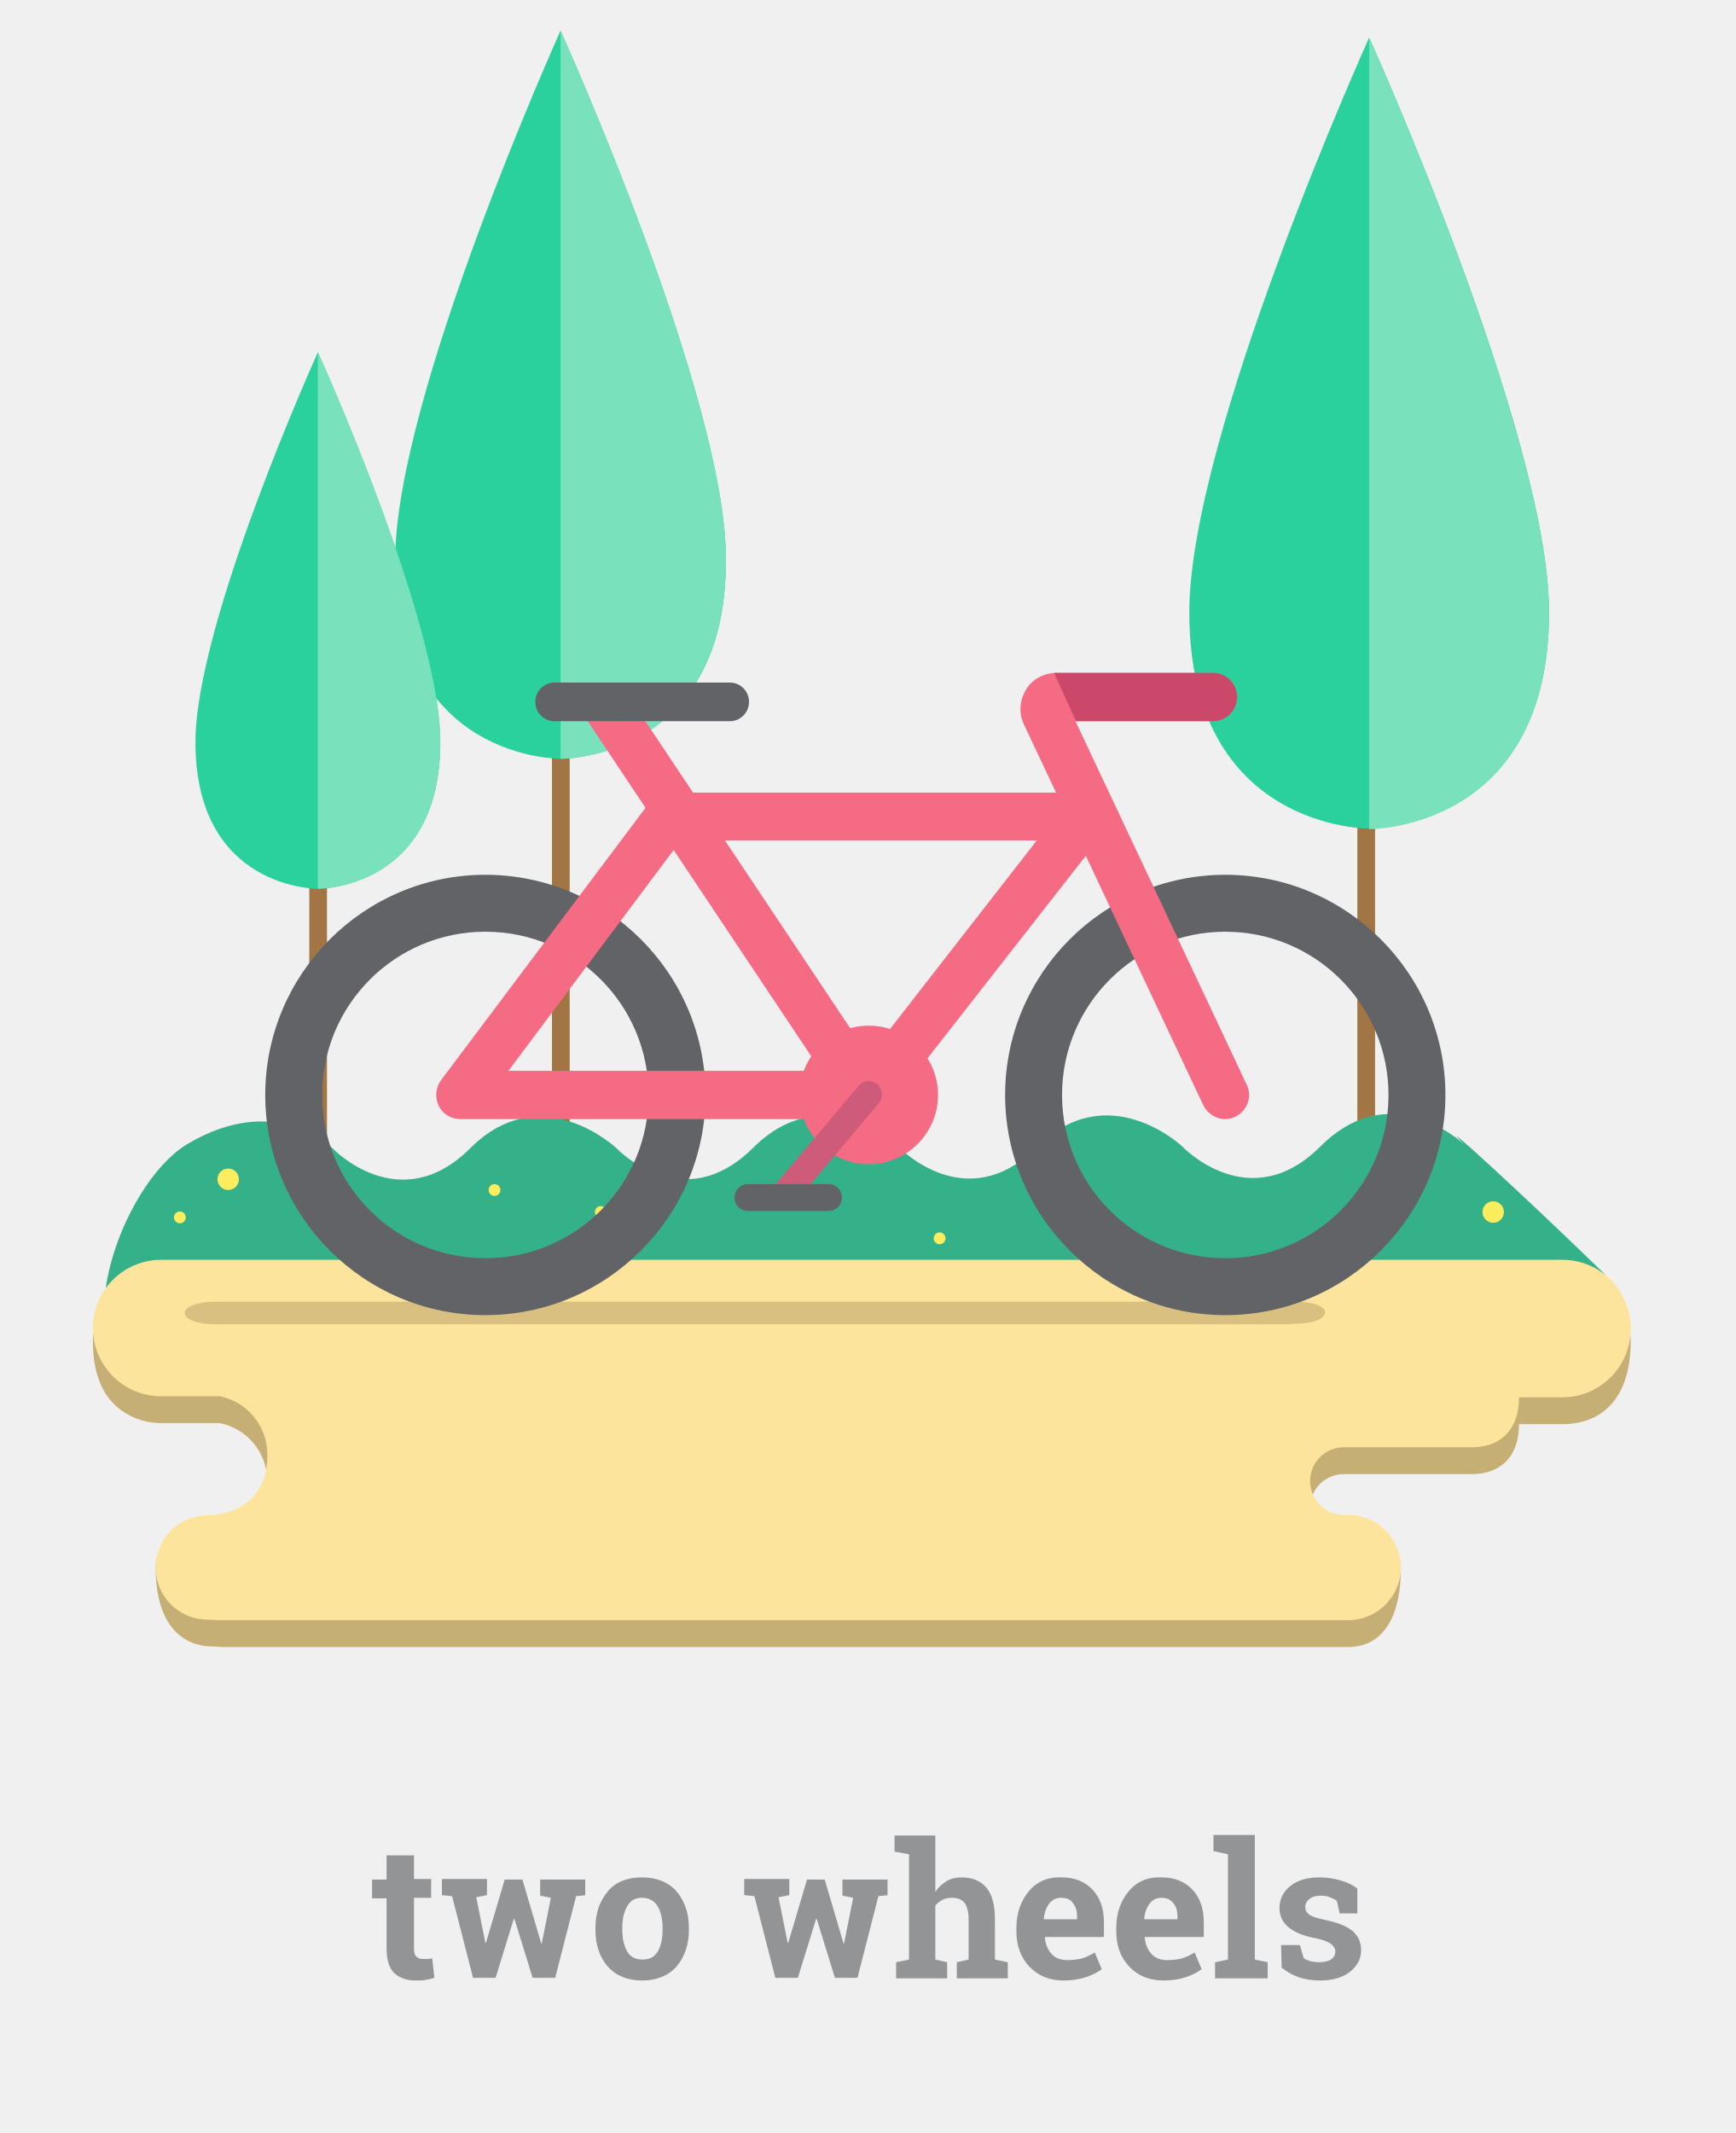
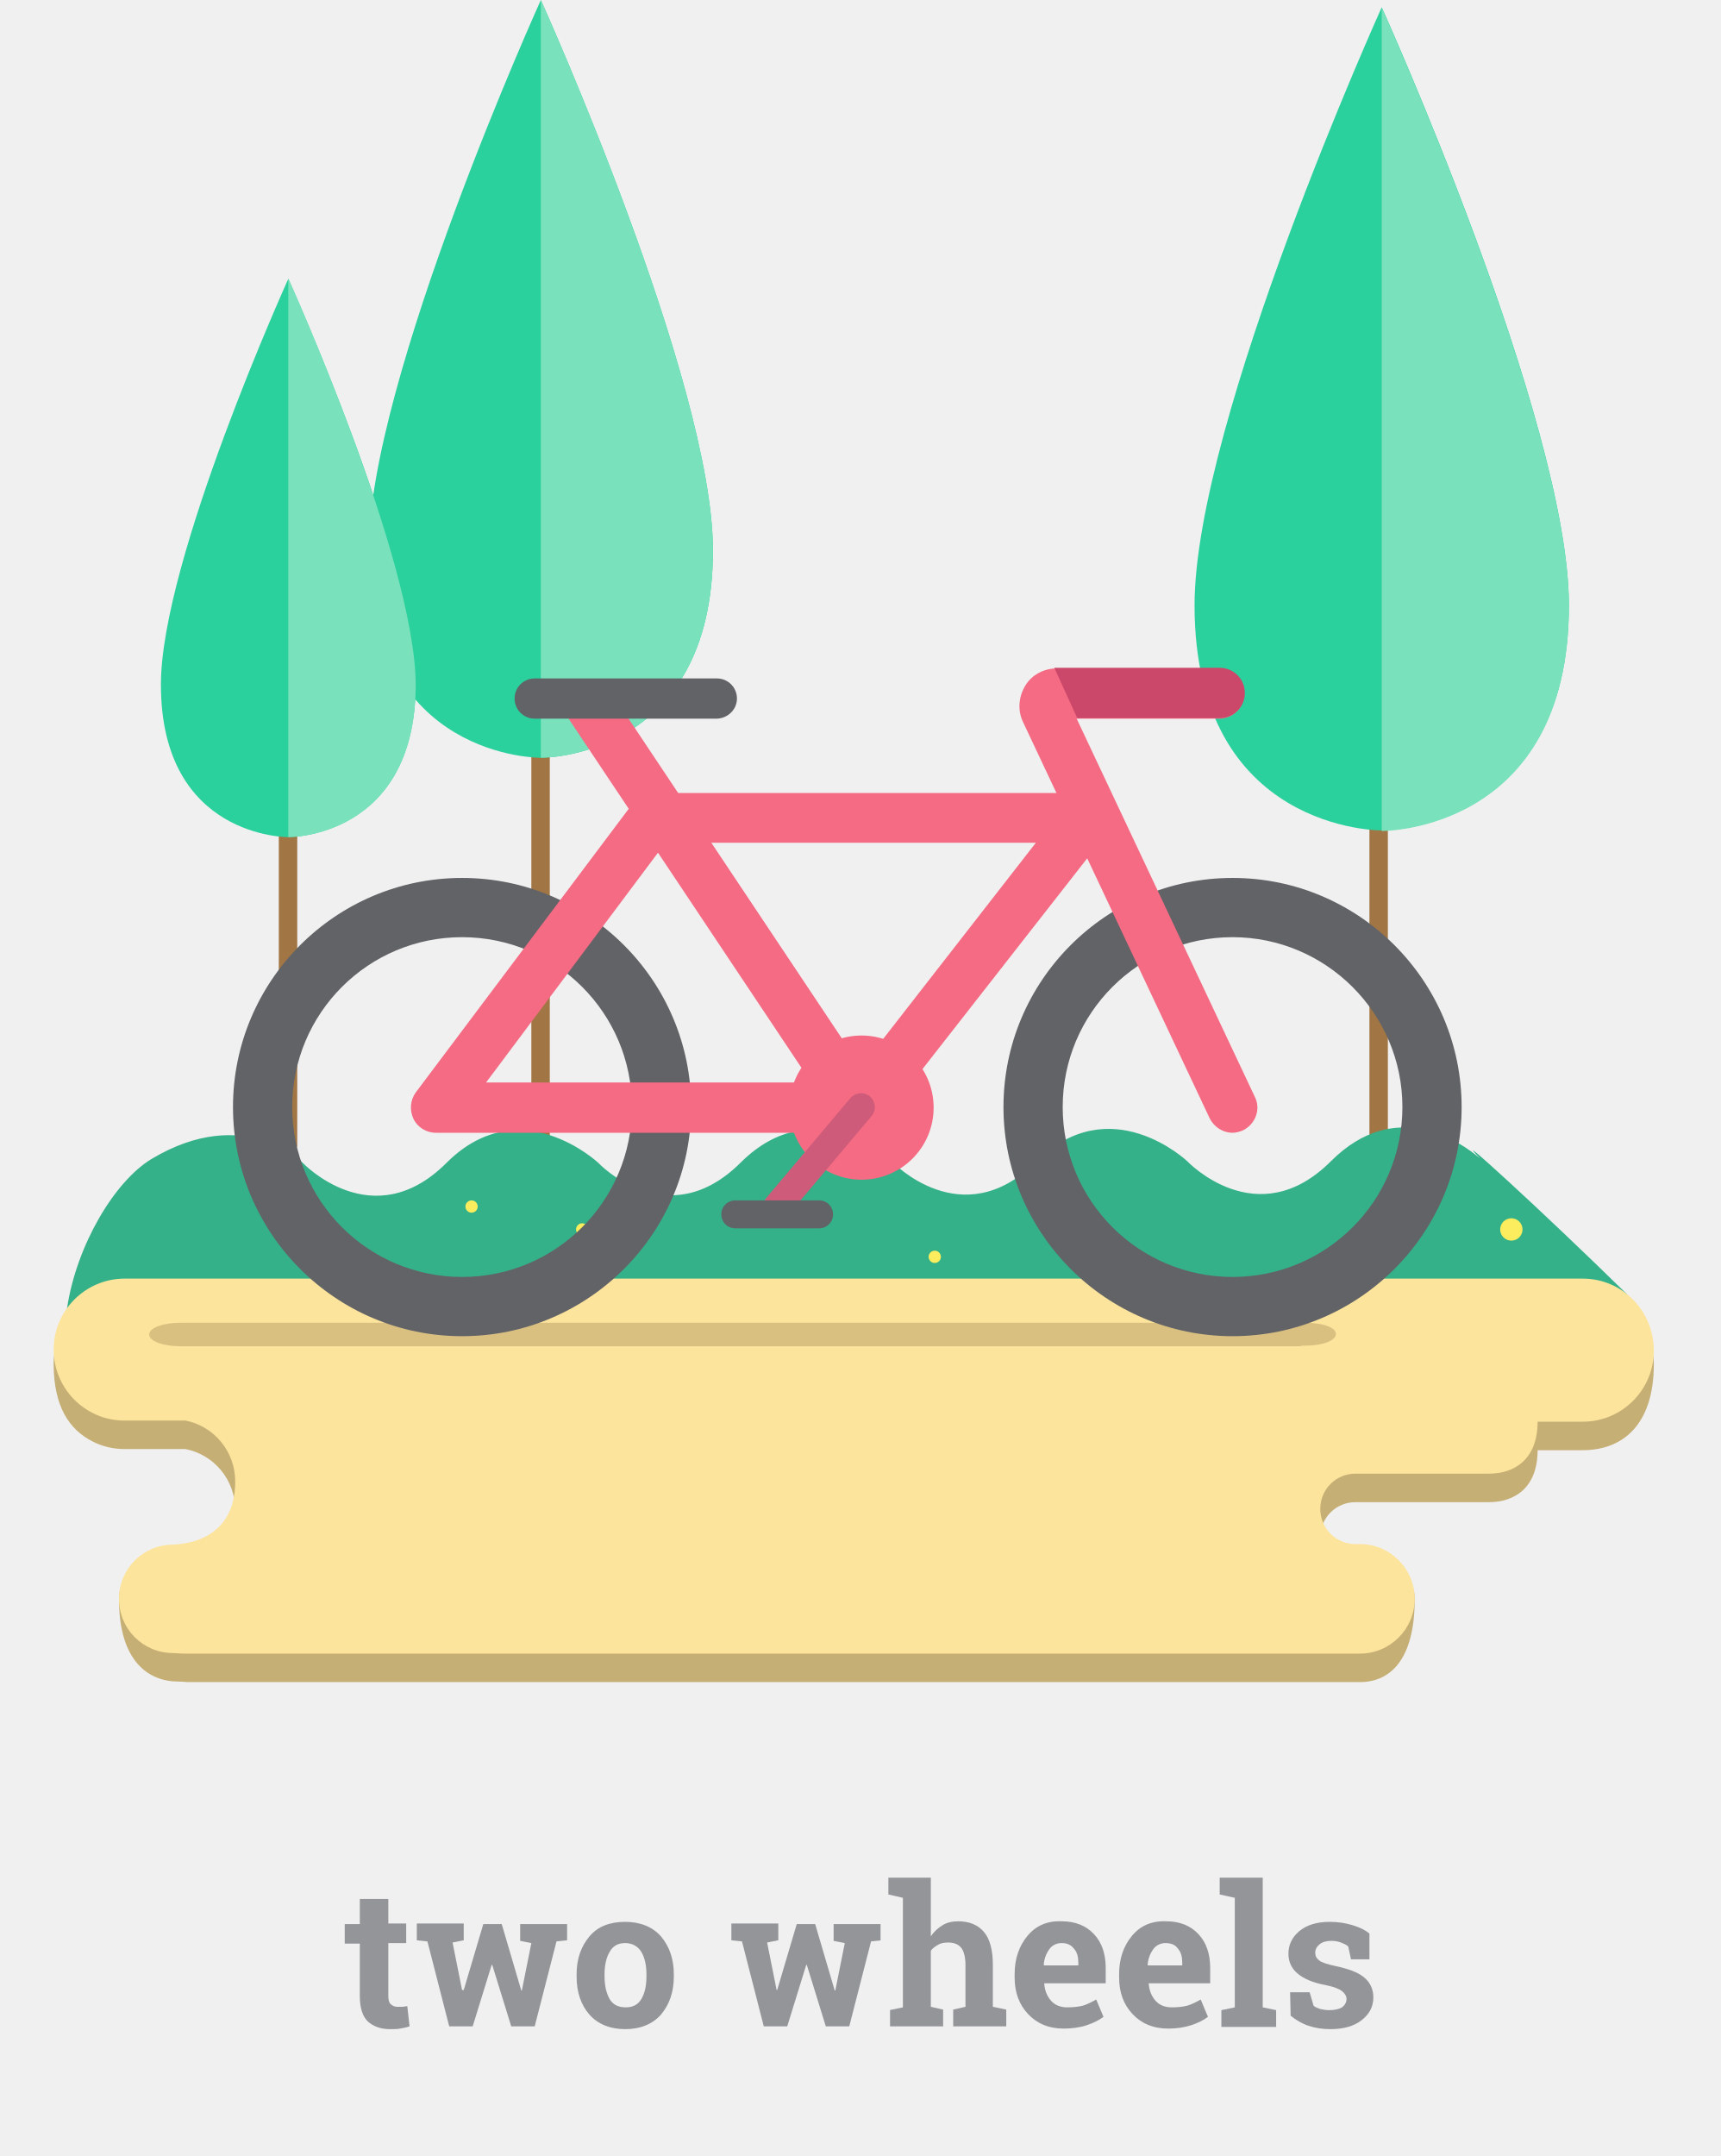
- <svg xmlns="http://www.w3.org/2000/svg" version="1.1" id="Layer_1" x="0px" y="0px" viewBox="0 0 323.3 397.2" style="enable-background:new 0 0 323.3 397.2;" xml:space="preserve">
+ <svg xmlns="http://www.w3.org/2000/svg" version="1.1" id="Layer_1" x="0px" y="0px" viewBox="0 0 308 385.8" style="enable-background:new 0 0 308 385.8;" xml:space="preserve">
  <style type="text/css">
- 	.st0{fill:#C6AF75;}
- 	.st1{fill:#A17644;}
- 	.st2{fill:#2AD19D;}
- 	.st3{fill:#79E2BC;}
- 	.st4{fill:#34B188;}
- 	.st5{fill:#FCED5E;}
- 	.st6{fill:#FDE49C;}
- 	.st7{fill:#E2CC8A;}
- 	.st8{fill:#D9C081;}
- 	.st9{fill:#626366;}
- 	.st10{fill:#F46B83;}
- 	.st11{fill:#CC486A;}
- 	.st12{fill:#CE5B79;}
- 	.st13{fill:#FFFFFF;}
- 	.st14{fill:#929496;}
- 	.st15{fill:#626467;}
- 	.st16{fill:#E6D0B8;}
- 	.st17{fill:#EE6D83;}
- 	.st18{fill:#5ABABA;}
- 	.st19{fill:#DEDEDE;}
- 	.st20{fill:#D1D3D4;}
- 	.st21{fill:#16A457;}
- 	.st22{fill:#58BD98;}
- 	.st23{fill:#F6899C;}
- 	.st24{fill:#1A9169;}
- 	.st25{fill:#AA4660;}
- 	.st26{fill-rule:evenodd;clip-rule:evenodd;fill:#F46B83;}
- 	.st27{fill:#EF6B83;}
+ 	.st0{fill:#58BD98;}
+ 	.st1{fill:#FFFFFF;}
+ 	.st2{fill:#F6899C;}
+ 	.st3{fill:#1A9169;}
+ 	.st4{fill:#2AD19D;}
+ 	.st5{fill:#F46B83;}
+ 	.st6{fill:#17916A;}
+ 	.st7{fill:#AA4660;}
+ 	.st8{fill:#3A5D87;}
+ 	.st9{fill:#527EBB;}
+ 	.st10{fill:#D82908;}
+ 	.st11{fill:#E85749;}
+ 	.st12{fill:#C6AF75;}
+ 	.st13{fill:#A17644;}
+ 	.st14{fill:#79E2BC;}
+ 	.st15{fill:#34B188;}
+ 	.st16{fill:#FCED5E;}
+ 	.st17{fill:#FDE49C;}
+ 	.st18{fill:#E2CC8A;}
+ 	.st19{fill:#D9C081;}
+ 	.st20{fill:#626366;}
+ 	.st21{fill:#CC486A;}
+ 	.st22{fill:#CE5B79;}
+ 	.st23{fill:#939598;}
+ 	.st24{fill:#626467;}
+ 	.st25{fill:#E6D0B8;}
+ 	.st26{fill:#EE6D83;}
+ 	.st27{fill:#5ABABA;}
+ 	.st28{fill:#DEDEDE;}
+ 	.st29{fill:#D1D3D4;}
+ 	.st30{fill:#16A457;}
+ 	.st31{fill:#929496;}
+ 	.st32{fill:#EE6B82;}
+ 	.st33{fill:#F66981;}
+ 	.st34{fill:#16D19B;}
+ 	.st35{fill:#24A45A;}
+ 	.st36{opacity:0.21;}
+ 	.st37{fill:#231F20;}
+ 	.st38{fill-rule:evenodd;clip-rule:evenodd;fill:#FFFFFF;}
+ 	.st39{fill:#F16D83;}
+ 	.st40{fill-rule:evenodd;clip-rule:evenodd;fill:#F56980;}
+ 	.st41{fill:#CCCCCC;}
+ 	.st42{fill:#F36D85;}
+ 	.st43{fill:#F4A6B7;}
+ 	.st44{fill:#CBCBCB;}
+ 	.st45{fill:#F06E85;}
+ 	.st46{fill:#909294;}
+ 	.st47{fill:#F56980;}
+ 	.st48{opacity:0.3;}
+ 	.st49{fill:#E2F2EB;}
</style>
  <g>
    <g>
-       <path class="st0" d="M291,239.6c-0.1,0-0.3,0-0.4,0H30.4c-0.1,0-0.3,0-0.4,0c-7,0-12.7,3-12.7,10.1c0,7.7,2.8,11.8,6.9,13.9l0,0    c0,0,0,0,0,0c1.7,0.9,3.7,1.4,5.8,1.4h10.9c5.1,1,8.9,5.5,8.9,10.9c0,11.6-11,11.2-11.1,11.3c-5.4,0-9.7-0.7-9.7,4.7    c0,11.1,5.3,14.7,10.6,14.7c0.6,0,1.7,0.1,1.7,0.1c10.6,0,178.7,0,207.8,0c0,0,1.3,0,2,0c5.4,0,9.8-4,9.8-14.8    c0-5.4-4.4-4.8-9.8-4.8c-0.2,0-0.3,0-0.4,0c-0.1,0-0.2,0-0.4,0c-3.5,0-6.3-2.8-6.3-6.3c0-3.5,2.8-6.3,6.3-6.3c0.4,0,2.4,0,3.1,0    c5,0,16.2,0,20.8,0c4.6,0,8.7-2.6,8.7-9.3h8.1c7,0,12.7-4.4,12.7-15.4C303.7,242.6,298,239.6,291,239.6z" />
+       <path class="st12" d="M283.3,233.9c-0.1,0-0.3,0-0.4,0H22.7c-0.1,0-0.3,0-0.4,0c-7,0-12.7,3-12.7,10.1c0,7.7,2.8,11.8,6.9,13.9    l0,0c0,0,0,0,0,0c1.7,0.9,3.7,1.4,5.8,1.4h10.9c5.1,1,8.9,5.5,8.9,10.9c0,11.6-11,11.2-11.1,11.3c-5.4,0-9.7-0.7-9.7,4.7    c0,11.1,5.3,14.7,10.6,14.7c0.6,0,1.7,0.1,1.7,0.1c10.6,0,178.7,0,207.8,0c0,0,1.3,0,2,0c5.4,0,9.8-4,9.8-14.8    c0-5.4-4.4-4.8-9.8-4.8c-0.2,0-0.3,0-0.4,0c-0.1,0-0.2,0-0.4,0c-3.5,0-6.3-2.8-6.3-6.3s2.8-6.3,6.3-6.3c0.4,0,2.4,0,3.1,0    c5,0,16.2,0,20.8,0c4.6,0,8.7-2.6,8.7-9.3h8.1c7,0,12.7-4.4,12.7-15.4C296,236.9,290.3,233.9,283.3,233.9z" />
    </g>
    <g>
-       <rect x="57.6" y="93.7" class="st1" width="3.3" height="127.2" />
+       <rect x="49.9" y="78" class="st13" width="3.3" height="127.2" />
    </g>
    <g>
-       <rect x="252.8" y="75.8" class="st1" width="3.3" height="147.4" />
+       <rect x="245.1" y="70.1" class="st13" width="3.3" height="147.4" />
    </g>
    <g>
-       <path class="st2" d="M255,154.3c0,0-33.5,0.3-33.5-40.3c0-32.9,33.5-107,33.5-107s33.5,74.1,33.5,107    C288.5,154.7,255,154.3,255,154.3z" />
+       <path class="st4" d="M247.3,148.6c0,0-33.5,0.3-33.5-40.3c0-32.9,33.5-107,33.5-107s33.5,74.1,33.5,107    C280.8,148.9,247.3,148.6,247.3,148.6z" />
    </g>
    <g>
-       <path class="st3" d="M255,7.1v147.3c0,0,33.5,0.3,33.5-40.3C288.5,81.2,255,7.1,255,7.1z" />
+       <path class="st14" d="M247.3,1.4v147.3c0,0,33.5,0.3,33.5-40.3C280.8,75.5,247.3,1.4,247.3,1.4z" />
    </g>
    <g>
-       <rect x="102.8" y="111.7" class="st1" width="3.3" height="120.2" />
+       <rect x="95.1" y="106" class="st13" width="3.3" height="120.2" />
    </g>
    <g>
-       <path class="st2" d="M104.4,141.3c0,0-30.8,0.3-30.8-37.1c0-30.3,30.8-98.5,30.8-98.5s30.8,68.2,30.8,98.5    C135.3,141.6,104.4,141.3,104.4,141.3z" />
+       <path class="st4" d="M96.8,135.6c0,0-30.8,0.3-30.8-37.1C65.9,68.2,96.8,0,96.8,0s30.8,68.2,30.8,98.5    C127.6,135.9,96.8,135.6,96.8,135.6z" />
    </g>
    <g>
-       <path class="st3" d="M104.4,5.7v135.6c0,0,30.8,0.3,30.8-37.1C135.3,73.9,104.4,5.7,104.4,5.7z" />
+       <path class="st14" d="M96.8,0v135.6c0,0,30.8,0.3,30.8-37.1C127.6,68.2,96.8,0,96.8,0z" />
    </g>
    <g>
-       <path class="st4" d="M272.6,213C272.6,213,272.6,213,272.6,213c-3.5-3-15.1-11.1-26.7,0.5c-13.2,13.2-25.7,0-25.7,0    s-13.8-13.1-27.1,0.1c-13.2,13.2-25.7,0-25.7,0s-13.8-13.1-27.1,0.1c-13.2,13.2-25.5,0.1-25.5,0.1s-14-13.2-27.2,0    c-13.2,13.2-25.7,0-25.7,0s-10.4-10.7-27.1-0.7c-6.6,4-13.4,15.4-15.1,26.7l1,9.8h252.5l0,0h24.1l1.6-12.3    C283.2,222,266.6,206.9,272.6,213z" />
+       <path class="st15" d="M264.9,207.3C264.9,207.3,264.9,207.3,264.9,207.3c-3.5-3-15.1-11.1-26.7,0.5c-13.2,13.2-25.7,0-25.7,0    s-13.8-13.1-27.1,0.1c-13.2,13.2-25.7,0-25.7,0s-13.8-13.1-27.1,0.1c-13.2,13.2-25.5,0.1-25.5,0.1s-14-13.2-27.2,0    c-13.2,13.2-25.7,0-25.7,0s-10.4-10.7-27.1-0.7c-6.6,4-13.4,15.4-15.1,26.7l1,9.8h252.5l0,0h24.1l1.6-12.3    C275.6,216.3,258.9,201.1,264.9,207.3z" />
    </g>
    <g>
-       <path class="st2" d="M59.2,165.5c0,0-22.8,0.2-22.8-27.3c0-22.3,22.8-72.6,22.8-72.6S82,115.8,82,138.2    C82,165.7,59.2,165.5,59.2,165.5z" />
+       <path class="st4" d="M51.6,149.8c0,0-22.8,0.2-22.8-27.3c0-22.3,22.8-72.6,22.8-72.6s22.8,50.3,22.8,72.6    C74.3,150,51.6,149.8,51.6,149.8z" />
    </g>
    <g>
-       <path class="st3" d="M59.2,65.5v100c0,0,22.8,0.2,22.8-27.3C82,115.8,59.2,65.5,59.2,65.5z" />
+       <path class="st14" d="M51.6,49.8v100c0,0,22.8,0.2,22.8-27.3C74.3,100.1,51.6,49.8,51.6,49.8z" />
    </g>
    <g>
-       <circle class="st5" cx="42.5" cy="219.6" r="2" />
+       <circle class="st16" cx="193.4" cy="215.2" r="1.1" />
    </g>
    <g>
-       <circle class="st5" cx="201" cy="220.9" r="1.1" />
+       <circle class="st16" cx="167.3" cy="224.9" r="1.1" />
    </g>
    <g>
-       <circle class="st5" cx="175" cy="230.6" r="1.1" />
+       <circle class="st16" cx="84.4" cy="215.9" r="1.1" />
    </g>
    <g>
-       <circle class="st5" cx="92.1" cy="221.6" r="1.1" />
+       <circle class="st16" cx="270.5" cy="220" r="2" />
    </g>
    <g>
-       <circle class="st5" cx="278.1" cy="225.7" r="2" />
+       <path class="st17" d="M283.3,228.8c-0.1,0-0.3,0-0.4,0H22.7c-0.1,0-0.3,0-0.4,0c-7,0-12.7,5.7-12.7,12.7c0,4.9,2.8,9.2,6.9,11.3    l0,0c0,0,0,0,0,0c1.7,0.9,3.7,1.4,5.8,1.4h10.9c5.1,1,8.9,5.5,8.9,10.9c0,11.6-11,11.2-11.1,11.3c-5.4,0-9.7,4.3-9.7,9.7    s4.3,9.7,9.7,9.7c0.2,0,1.7,0.1,1.7,0.1c10.6,0,179.6,0,208.7,0h2c5.4,0,9.8-4.4,9.8-9.8s-4.4-9.8-9.8-9.8c-0.2,0-0.7,0-0.8,0    c-3.5,0-6.3-2.8-6.3-6.3c0-3.5,2.8-6.3,6.3-6.3c0.4,0,2.4,0,3.1,0c5,0,16.2,0,20.8,0c4.6,0,8.7-2.6,8.7-9.3h8.1    c7,0,12.7-5.7,12.7-12.7C296,234.5,290.3,228.8,283.3,228.8z" />
    </g>
    <g>
-       <circle class="st5" cx="33.5" cy="226.7" r="1.1" />
+       <circle class="st16" cx="104.2" cy="220" r="1.1" />
    </g>
    <g>
-       <path class="st6" d="M291,234.6c-0.1,0-0.3,0-0.4,0H30.4c-0.1,0-0.3,0-0.4,0c-7,0-12.7,5.7-12.7,12.7c0,4.9,2.8,9.2,6.9,11.3l0,0    c0,0,0,0,0,0c1.7,0.9,3.7,1.4,5.8,1.4h10.9c5.1,1,8.9,5.5,8.9,10.9c0,11.6-11,11.2-11.1,11.3c-5.4,0-9.7,4.3-9.7,9.7    s4.3,9.7,9.7,9.7c0.2,0,1.7,0.1,1.7,0.1c10.6,0,179.6,0,208.7,0h2c5.4,0,9.8-4.4,9.8-9.8c0-5.4-4.4-9.8-9.8-9.8    c-0.2,0-0.7,0-0.8,0c-3.5,0-6.3-2.8-6.3-6.3s2.8-6.3,6.3-6.3c0.4,0,2.4,0,3.1,0c5,0,16.2,0,20.8,0c4.6,0,8.7-2.6,8.7-9.3h8.1    c7,0,12.7-5.7,12.7-12.7C303.7,240.2,298,234.6,291,234.6z" />
+       <ellipse class="st18" cx="69.9" cy="228.3" rx="4.1" ry="1.5" />
    </g>
    <g>
-       <circle class="st5" cx="111.9" cy="225.7" r="1.1" />
+       <path class="st19" d="M233.6,236.7c-0.1,0-0.2,0-0.4,0c0,0,0,0,0,0H32.5c0,0-0.1,0-0.1,0c0,0,0,0-0.1,0c-3.1,0-5.6,0.9-5.6,2.1    c0,1.2,2.5,2.1,5.6,2.1c0,0,0.1,0,0.1,0c0,0,0,0,0,0h200.1c0.2,0,0.3,0,0.5-0.1c0.2,0,0.4,0,0.6,0c3.1,0,5.5-0.9,5.5-2.1    S236.7,236.7,233.6,236.7z" />
    </g>
    <g>
-       <ellipse class="st7" cx="77.5" cy="244" rx="4.1" ry="1.5" />
+       <circle class="st16" cx="254.9" cy="215" r="2" />
    </g>
    <g>
-       <path class="st8" d="M241.3,242.4c-0.1,0-0.2,0-0.4,0c0,0,0,0,0,0H40.2c0,0-0.1,0-0.1,0c0,0,0,0-0.1,0c-3.1,0-5.6,0.9-5.6,2.1    c0,1.2,2.5,2.1,5.6,2.1c0,0,0.1,0,0.1,0c0,0,0,0,0,0h200.1c0.2,0,0.3,0,0.5-0.1c0.2,0,0.4,0,0.6,0c3.1,0,5.5-0.9,5.5-2.1    S244.4,242.4,241.3,242.4z" />
+       <path class="st20" d="M220.6,239.1c-22.6,0-41-18.4-41-41s18.4-41,41-41s41,18.4,41,41S243.2,239.1,220.6,239.1z M220.6,167.7    c-16.8,0-30.4,13.6-30.4,30.4s13.6,30.4,30.4,30.4c16.8,0,30.4-13.6,30.4-30.4S237.3,167.7,220.6,167.7z" />
    </g>
    <g>
-       <circle class="st5" cx="262.6" cy="220.7" r="2" />
+       <path class="st20" d="M82.7,239.1c-22.6,0-41-18.4-41-41s18.4-41,41-41s41,18.4,41,41S105.3,239.1,82.7,239.1z M82.7,167.7    c-16.8,0-30.4,13.6-30.4,30.4s13.6,30.4,30.4,30.4s30.4-13.6,30.4-30.4S99.5,167.7,82.7,167.7z" />
    </g>
    <g>
-       <path class="st9" d="M228.2,244.9c-22.6,0-41-18.4-41-41s18.4-41,41-41s41,18.4,41,41S250.8,244.9,228.2,244.9z M228.2,173.5    c-16.8,0-30.4,13.6-30.4,30.4s13.6,30.4,30.4,30.4s30.4-13.6,30.4-30.4S245,173.5,228.2,173.5z" />
+       <path class="st5" d="M154.2,202.7H78c-1.7,0-3.3-1-4-2.5s-0.6-3.3,0.4-4.7l38.9-51.8c0.8-1.1,2.2-1.8,3.6-1.8h77.7    c1.7,0,3.3,1,4,2.5c0.8,1.5,0.6,3.4-0.5,4.7l-40.5,51.8C156.9,202,155.5,202.7,154.2,202.7z M87,193.7h65l33.4-42.9h-66.3    L87,193.7z" />
    </g>
    <g>
-       <path class="st9" d="M90.4,244.9c-22.6,0-41-18.4-41-41s18.4-41,41-41s41,18.4,41,41S113,244.9,90.4,244.9z M90.4,173.5    c-16.8,0-30.4,13.6-30.4,30.4s13.6,30.4,30.4,30.4s30.4-13.6,30.4-30.4S107.2,173.5,90.4,173.5z" />
-     </g>
-     <g>
-       <path class="st10" d="M161.8,208.4H85.7c-1.7,0-3.3-1-4-2.5s-0.6-3.3,0.4-4.7l38.9-51.8c0.8-1.1,2.2-1.8,3.6-1.8h77.7    c1.7,0,3.3,1,4,2.5c0.8,1.5,0.6,3.4-0.5,4.7l-40.5,51.8C164.5,207.7,163.2,208.4,161.8,208.4z M94.7,199.4h65l33.4-42.9h-66.3    L94.7,199.4z" />
-     </g>
-     <g>
-       <path class="st10" d="M228.2,208.4c-1.7,0-3.3-1-4.1-2.6l-33.4-70.9c-1-2.1-0.8-4.5,0.4-6.5c1.2-2,3.4-3.1,5.7-3.1h29    c2.5,0,4.5,2,4.5,4.5c0,2.5-2,4.5-4.5,4.5h-25.5l31.9,67.7c1.1,2.2,0.1,4.9-2.2,6C229.5,208.2,228.9,208.4,228.2,208.4z" />
+       <path class="st5" d="M220.6,202.7c-1.7,0-3.3-1-4.1-2.6l-33.4-70.9c-1-2.1-0.8-4.5,0.4-6.5c1.2-2,3.4-3.1,5.7-3.1h29    c2.5,0,4.5,2,4.5,4.5s-2,4.5-4.5,4.5h-25.5l31.9,67.7c1.1,2.2,0.1,4.9-2.2,6C221.9,202.5,221.2,202.7,220.6,202.7z" />
    </g>
    <g>
      <g>
-         <path class="st11" d="M200.4,134.3h25.5c2.5,0,4.5-2,4.5-4.5c0-2.5-2-4.5-4.5-4.5h-29.6L200.4,134.3z" />
+         <path class="st21" d="M192.8,128.5h25.5c2.5,0,4.5-2,4.5-4.5c0-2.5-2-4.5-4.5-4.5h-29.6L192.8,128.5z" />
      </g>
    </g>
    <g>
-       <path class="st10" d="M160,206.5c-1.5,0-2.9-0.7-3.7-2l-46.7-70c-1.4-2.1-0.8-4.9,1.2-6.2c2.1-1.4,4.9-0.8,6.2,1.2l46.7,70    c1.4,2.1,0.8,4.9-1.2,6.2C161.7,206.2,160.9,206.5,160,206.5z" />
+       <path class="st5" d="M152.3,200.8c-1.5,0-2.9-0.7-3.7-2l-46.7-70c-1.4-2.1-0.8-4.9,1.2-6.2c2.1-1.4,4.9-0.8,6.2,1.2l46.7,70    c1.4,2.1,0.8,4.9-1.2,6.2C154.1,200.5,153.2,200.8,152.3,200.8z" />
    </g>
    <g>
-       <circle class="st10" cx="161.8" cy="203.9" r="12.9" />
+       <circle class="st5" cx="154.2" cy="198.2" r="12.9" />
    </g>
    <g>
-       <path class="st12" d="M146.8,224.1c-0.6,0-1.1-0.2-1.6-0.6c-1-0.9-1.2-2.4-0.3-3.5l15-17.8c0.9-1,2.4-1.2,3.5-0.3    c1,0.9,1.2,2.4,0.3,3.5l-15,17.8C148.2,223.8,147.5,224.1,146.8,224.1z" />
+       <path class="st22" d="M139.1,218.4c-0.6,0-1.1-0.2-1.6-0.6c-1-0.9-1.2-2.4-0.3-3.5l15-17.8c0.9-1,2.4-1.2,3.5-0.3    c1,0.9,1.2,2.4,0.3,3.5l-15,17.8C140.5,218.1,139.8,218.4,139.1,218.4z" />
    </g>
    <g>
-       <path class="st9" d="M154.3,225.5h-15c-1.4,0-2.5-1.1-2.5-2.5l0,0c0-1.4,1.1-2.5,2.5-2.5h15c1.4,0,2.5,1.1,2.5,2.5l0,0    C156.8,224.4,155.7,225.5,154.3,225.5z" />
+       <path class="st20" d="M146.6,219.8h-15c-1.4,0-2.5-1.1-2.5-2.5l0,0c0-1.4,1.1-2.5,2.5-2.5h15c1.4,0,2.5,1.1,2.5,2.5l0,0    C149.1,218.7,148,219.8,146.6,219.8z" />
    </g>
    <g>
-       <line class="st13" x1="135.9" y1="130.7" x2="103.3" y2="130.7" />
-       <path class="st9" d="M135.9,134.3h-32.6c-2,0-3.6-1.6-3.6-3.6s1.6-3.6,3.6-3.6h32.6c2,0,3.6,1.6,3.6,3.6S137.9,134.3,135.9,134.3z    " />
+       <line class="st1" x1="128.2" y1="125" x2="95.7" y2="125" />
+       <path class="st20" d="M128.2,128.6H95.7c-2,0-3.6-1.6-3.6-3.6s1.6-3.6,3.6-3.6h32.6c2,0,3.6,1.6,3.6,3.6S130.2,128.6,128.2,128.6z    " />
    </g>
    <g>
      <g>
-         <path class="st14" d="M77.1,345.4v4.5h3.2v3.5h-3.2v9.4c0,0.7,0.1,1.2,0.4,1.5c0.3,0.3,0.7,0.5,1.2,0.5c0.3,0,0.6,0,0.9,0     c0.3,0,0.5-0.1,0.9-0.1l0.4,3.6c-0.6,0.2-1.1,0.3-1.7,0.4c-0.5,0.1-1.1,0.1-1.8,0.1c-1.7,0-3-0.5-4-1.4c-0.9-0.9-1.4-2.4-1.4-4.5     v-9.4h-2.7v-3.5h2.7v-4.5H77.1z" />
+         <path class="st23" d="M69.5,339.7v4.5h3.2v3.5h-3.2v9.4c0,0.7,0.1,1.2,0.4,1.5c0.3,0.3,0.7,0.5,1.2,0.5c0.3,0,0.6,0,0.9,0     c0.3,0,0.5-0.1,0.9-0.1l0.4,3.6c-0.6,0.2-1.1,0.3-1.7,0.4c-0.5,0.1-1.1,0.1-1.8,0.1c-1.7,0-3-0.5-4-1.4c-0.9-0.9-1.4-2.4-1.4-4.5     v-9.4h-2.7v-3.5h2.7v-4.5H69.5z" />
      </g>
      <g>
-         <path class="st14" d="M109.2,352.9l-1.9,0.2l-3.9,15.2h-4.2l-3.4-11h-0.1l-3.4,11h-4.2l-3.9-15.2l-1.9-0.2v-3h8.4v3l-2,0.4     l1.7,8.5h0.1l3.5-11.8h3.3l3.5,11.9h0.1l1.7-8.5l-2-0.4v-3h8.4V352.9z" />
+         <path class="st23" d="M101.5,347.2l-1.9,0.2l-3.9,15.2h-4.2l-3.4-11h-0.1l-3.4,11h-4.2l-3.9-15.2l-1.9-0.2v-3h8.4v3l-2,0.4     l1.7,8.5H83l3.5-11.8h3.3l3.5,11.9h0.1l1.7-8.5l-2-0.4v-3h8.4V347.2z" />
      </g>
      <g>
-         <path class="st14" d="M110.9,359c0-2.8,0.8-5,2.3-6.8c1.5-1.8,3.7-2.6,6.4-2.6c2.7,0,4.9,0.9,6.4,2.6c1.5,1.8,2.3,4,2.3,6.8v0.4     c0,2.8-0.8,5-2.3,6.8c-1.5,1.7-3.7,2.6-6.4,2.6c-2.7,0-4.9-0.9-6.4-2.6c-1.5-1.7-2.3-4-2.3-6.8V359z M115.9,359.3     c0,1.7,0.3,3,0.9,4.1c0.6,1,1.5,1.5,2.9,1.5c1.3,0,2.2-0.5,2.8-1.5c0.6-1,0.9-2.4,0.9-4V359c0-1.6-0.3-3-0.9-4     c-0.6-1-1.6-1.6-2.9-1.6s-2.2,0.5-2.8,1.6c-0.6,1-0.9,2.4-0.9,4V359.3z" />
+         <path class="st23" d="M103.2,353.3c0-2.8,0.8-5,2.3-6.8c1.5-1.8,3.7-2.6,6.4-2.6c2.7,0,4.9,0.9,6.4,2.6c1.5,1.8,2.3,4,2.3,6.8     v0.4c0,2.8-0.8,5-2.3,6.8c-1.5,1.7-3.7,2.6-6.4,2.6c-2.7,0-4.9-0.9-6.4-2.6c-1.5-1.7-2.3-4-2.3-6.8V353.3z M108.2,353.6     c0,1.7,0.3,3,0.9,4.1c0.6,1,1.5,1.5,2.9,1.5c1.3,0,2.2-0.5,2.8-1.5c0.6-1,0.9-2.4,0.9-4v-0.4c0-1.6-0.3-3-0.9-4     c-0.6-1-1.6-1.6-2.9-1.6s-2.2,0.5-2.8,1.6c-0.6,1-0.9,2.4-0.9,4V353.6z" />
      </g>
      <g>
-         <path class="st14" d="M165.5,352.9l-1.9,0.2l-3.9,15.2h-4.2l-3.4-11H152l-3.4,11h-4.2l-3.9-15.2l-1.9-0.2v-3h8.4v3l-2,0.4     l1.7,8.5h0.1l3.5-11.8h3.3l3.5,11.9h0.1l1.7-8.5l-2-0.4v-3h8.4V352.9z" />
+         <path class="st23" d="M157.8,347.2l-1.9,0.2l-3.9,15.2h-4.2l-3.4-11h-0.1l-3.4,11h-4.2l-3.9-15.2l-1.9-0.2v-3h8.4v3l-2,0.4     l1.7,8.5h0.1l3.5-11.8h3.3l3.5,11.9h0.1l1.7-8.5l-2-0.4v-3h8.4V347.2z" />
      </g>
      <g>
-         <path class="st14" d="M166.9,365.4l2.4-0.5v-19.6l-2.7-0.5v-3h7.6v10.5c0.6-0.9,1.3-1.5,2.1-2c0.8-0.5,1.8-0.7,2.8-0.7     c1.9,0,3.5,0.6,4.6,1.9c1.1,1.3,1.6,3.3,1.6,5.9v7.5l2.4,0.5v3h-9.5v-3l2.2-0.5v-7.5c0-1.4-0.3-2.5-0.8-3.1     c-0.5-0.6-1.3-0.9-2.3-0.9c-0.7,0-1.3,0.1-1.8,0.4c-0.5,0.3-1,0.6-1.3,1.1v10l2.2,0.5v3h-9.5V365.4z" />
+         <path class="st23" d="M159.2,359.7l2.4-0.5v-19.6L159,339v-3h7.6v10.5c0.6-0.9,1.3-1.5,2.1-2c0.8-0.5,1.8-0.7,2.8-0.7     c1.9,0,3.5,0.6,4.6,1.9c1.1,1.3,1.6,3.3,1.6,5.9v7.5l2.4,0.5v3h-9.5v-3l2.2-0.5v-7.5c0-1.4-0.3-2.5-0.8-3.1     c-0.5-0.6-1.3-0.9-2.3-0.9c-0.7,0-1.3,0.1-1.8,0.4c-0.5,0.3-1,0.6-1.3,1.1v10l2.2,0.5v3h-9.5V359.7z" />
      </g>
      <g>
-         <path class="st14" d="M198.1,368.8c-2.7,0-4.8-0.9-6.4-2.6c-1.6-1.7-2.4-3.9-2.4-6.5V359c0-2.7,0.8-5,2.3-6.8s3.5-2.7,6.1-2.6     c2.5,0,4.4,0.8,5.8,2.3c1.4,1.5,2.1,3.5,2.1,6.1v2.7h-11l0,0.1c0.1,1.2,0.5,2.2,1.2,3s1.7,1.2,2.9,1.2c1.1,0,2-0.1,2.8-0.3     c0.7-0.2,1.5-0.6,2.4-1.1l1.3,3.1c-0.8,0.6-1.8,1.1-3,1.5C200.9,368.6,199.6,368.8,198.1,368.8z M197.6,353.4     c-0.9,0-1.7,0.4-2.2,1.1c-0.5,0.7-0.9,1.6-1,2.8l0.1,0.1h6.1v-0.4c0-1.1-0.2-1.9-0.7-2.5C199.4,353.7,198.7,353.4,197.6,353.4z" />
+         <path class="st23" d="M190.4,363c-2.7,0-4.8-0.9-6.4-2.6c-1.6-1.7-2.4-3.9-2.4-6.5v-0.7c0-2.7,0.8-5,2.3-6.8s3.5-2.7,6.1-2.6     c2.5,0,4.4,0.8,5.8,2.3c1.4,1.5,2.1,3.5,2.1,6.1v2.7h-11l0,0.1c0.1,1.2,0.5,2.2,1.2,3s1.7,1.2,2.9,1.2c1.1,0,2-0.1,2.8-0.3     c0.7-0.2,1.5-0.6,2.4-1.1l1.3,3.1c-0.8,0.6-1.8,1.1-3,1.5C193.3,362.8,191.9,363,190.4,363z M190,347.7c-0.9,0-1.7,0.4-2.2,1.1     c-0.5,0.7-0.9,1.6-1,2.8l0.1,0.1h6.1v-0.4c0-1.1-0.2-1.9-0.7-2.5C191.7,348,191,347.7,190,347.7z" />
      </g>
      <g>
-         <path class="st14" d="M216.7,368.8c-2.7,0-4.8-0.9-6.4-2.6c-1.6-1.7-2.4-3.9-2.4-6.5V359c0-2.7,0.8-5,2.3-6.8s3.5-2.7,6.1-2.6     c2.5,0,4.4,0.8,5.8,2.3c1.4,1.5,2.1,3.5,2.1,6.1v2.7h-11l0,0.1c0.1,1.2,0.5,2.2,1.2,3s1.7,1.2,2.9,1.2c1.1,0,2-0.1,2.8-0.3     c0.7-0.2,1.5-0.6,2.4-1.1l1.3,3.1c-0.8,0.6-1.8,1.1-3,1.5C219.6,368.6,218.2,368.8,216.7,368.8z M216.3,353.4     c-0.9,0-1.7,0.4-2.2,1.1c-0.5,0.7-0.9,1.6-1,2.8l0.1,0.1h6.1v-0.4c0-1.1-0.2-1.9-0.7-2.5C218,353.7,217.3,353.4,216.3,353.4z" />
+         <path class="st23" d="M209.1,363c-2.7,0-4.8-0.9-6.4-2.6c-1.6-1.7-2.4-3.9-2.4-6.5v-0.7c0-2.7,0.8-5,2.3-6.8s3.5-2.7,6.1-2.6     c2.5,0,4.4,0.8,5.8,2.3c1.4,1.5,2.1,3.5,2.1,6.1v2.7h-11l0,0.1c0.1,1.2,0.5,2.2,1.2,3s1.7,1.2,2.9,1.2c1.1,0,2-0.1,2.8-0.3     c0.7-0.2,1.5-0.6,2.4-1.1l1.3,3.1c-0.8,0.6-1.8,1.1-3,1.5C211.9,362.8,210.6,363,209.1,363z M208.6,347.7c-0.9,0-1.7,0.4-2.2,1.1     c-0.5,0.7-0.9,1.6-1,2.8l0.1,0.1h6.1v-0.4c0-1.1-0.2-1.9-0.7-2.5C210.4,348,209.6,347.7,208.6,347.7z" />
      </g>
      <g>
-         <path class="st14" d="M226,344.7v-3h7.7v23.2l2.4,0.5v3h-9.8v-3l2.4-0.5v-19.6L226,344.7z" />
+         <path class="st23" d="M218.3,339v-3h7.7v23.2l2.4,0.5v3h-9.8v-3l2.4-0.5v-19.6L218.3,339z" />
      </g>
      <g>
-         <path class="st14" d="M252.8,356.3h-3.3l-0.5-2.3c-0.3-0.3-0.8-0.5-1.3-0.7c-0.5-0.2-1.1-0.3-1.7-0.3c-0.9,0-1.6,0.2-2.1,0.6     c-0.5,0.4-0.8,0.9-0.8,1.5c0,0.6,0.2,1,0.7,1.4c0.5,0.4,1.5,0.7,2.9,1c2.3,0.5,4,1.1,5.1,2c1.1,0.9,1.7,2.1,1.7,3.6     c0,1.7-0.7,3-2.1,4.1c-1.4,1.1-3.3,1.6-5.6,1.6c-1.4,0-2.7-0.2-3.9-0.6c-1.2-0.4-2.2-1-3.2-1.8l-0.1-4.2h3.5l0.7,2.4     c0.3,0.3,0.7,0.4,1.2,0.6c0.5,0.1,1,0.2,1.6,0.2c1,0,1.8-0.2,2.3-0.5c0.5-0.4,0.8-0.9,0.8-1.5c0-0.5-0.3-1-0.8-1.4     c-0.5-0.4-1.5-0.8-3-1.1c-2.2-0.4-3.8-1.1-4.9-2c-1.1-0.9-1.7-2.1-1.7-3.6c0-1.5,0.6-2.9,1.9-4c1.3-1.1,3.1-1.7,5.5-1.7     c1.4,0,2.8,0.2,4.1,0.6c1.3,0.4,2.3,0.9,3,1.5L252.8,356.3z" />
+         <path class="st23" d="M245.1,350.6h-3.3l-0.5-2.3c-0.3-0.3-0.8-0.5-1.3-0.7c-0.5-0.2-1.1-0.3-1.7-0.3c-0.9,0-1.6,0.2-2.1,0.6     c-0.5,0.4-0.8,0.9-0.8,1.5c0,0.6,0.2,1,0.7,1.4c0.5,0.4,1.5,0.7,2.9,1c2.3,0.5,4,1.1,5.1,2c1.1,0.9,1.7,2.1,1.7,3.6     c0,1.7-0.7,3-2.1,4.1c-1.4,1.1-3.3,1.6-5.6,1.6c-1.4,0-2.7-0.2-3.9-0.6c-1.2-0.4-2.2-1-3.2-1.8l-0.1-4.2h3.5l0.7,2.4     c0.3,0.3,0.7,0.4,1.2,0.6c0.5,0.1,1,0.2,1.6,0.2c1,0,1.8-0.2,2.3-0.5c0.5-0.4,0.8-0.9,0.8-1.5c0-0.5-0.3-1-0.8-1.4     c-0.5-0.4-1.5-0.8-3-1.1c-2.2-0.4-3.8-1.1-4.9-2c-1.1-0.9-1.7-2.1-1.7-3.6c0-1.5,0.6-2.9,1.9-4c1.3-1.1,3.1-1.7,5.5-1.7     c1.4,0,2.8,0.2,4.1,0.6c1.3,0.4,2.3,0.9,3,1.5L245.1,350.6z" />
      </g>
    </g>
  </g>
</svg>
